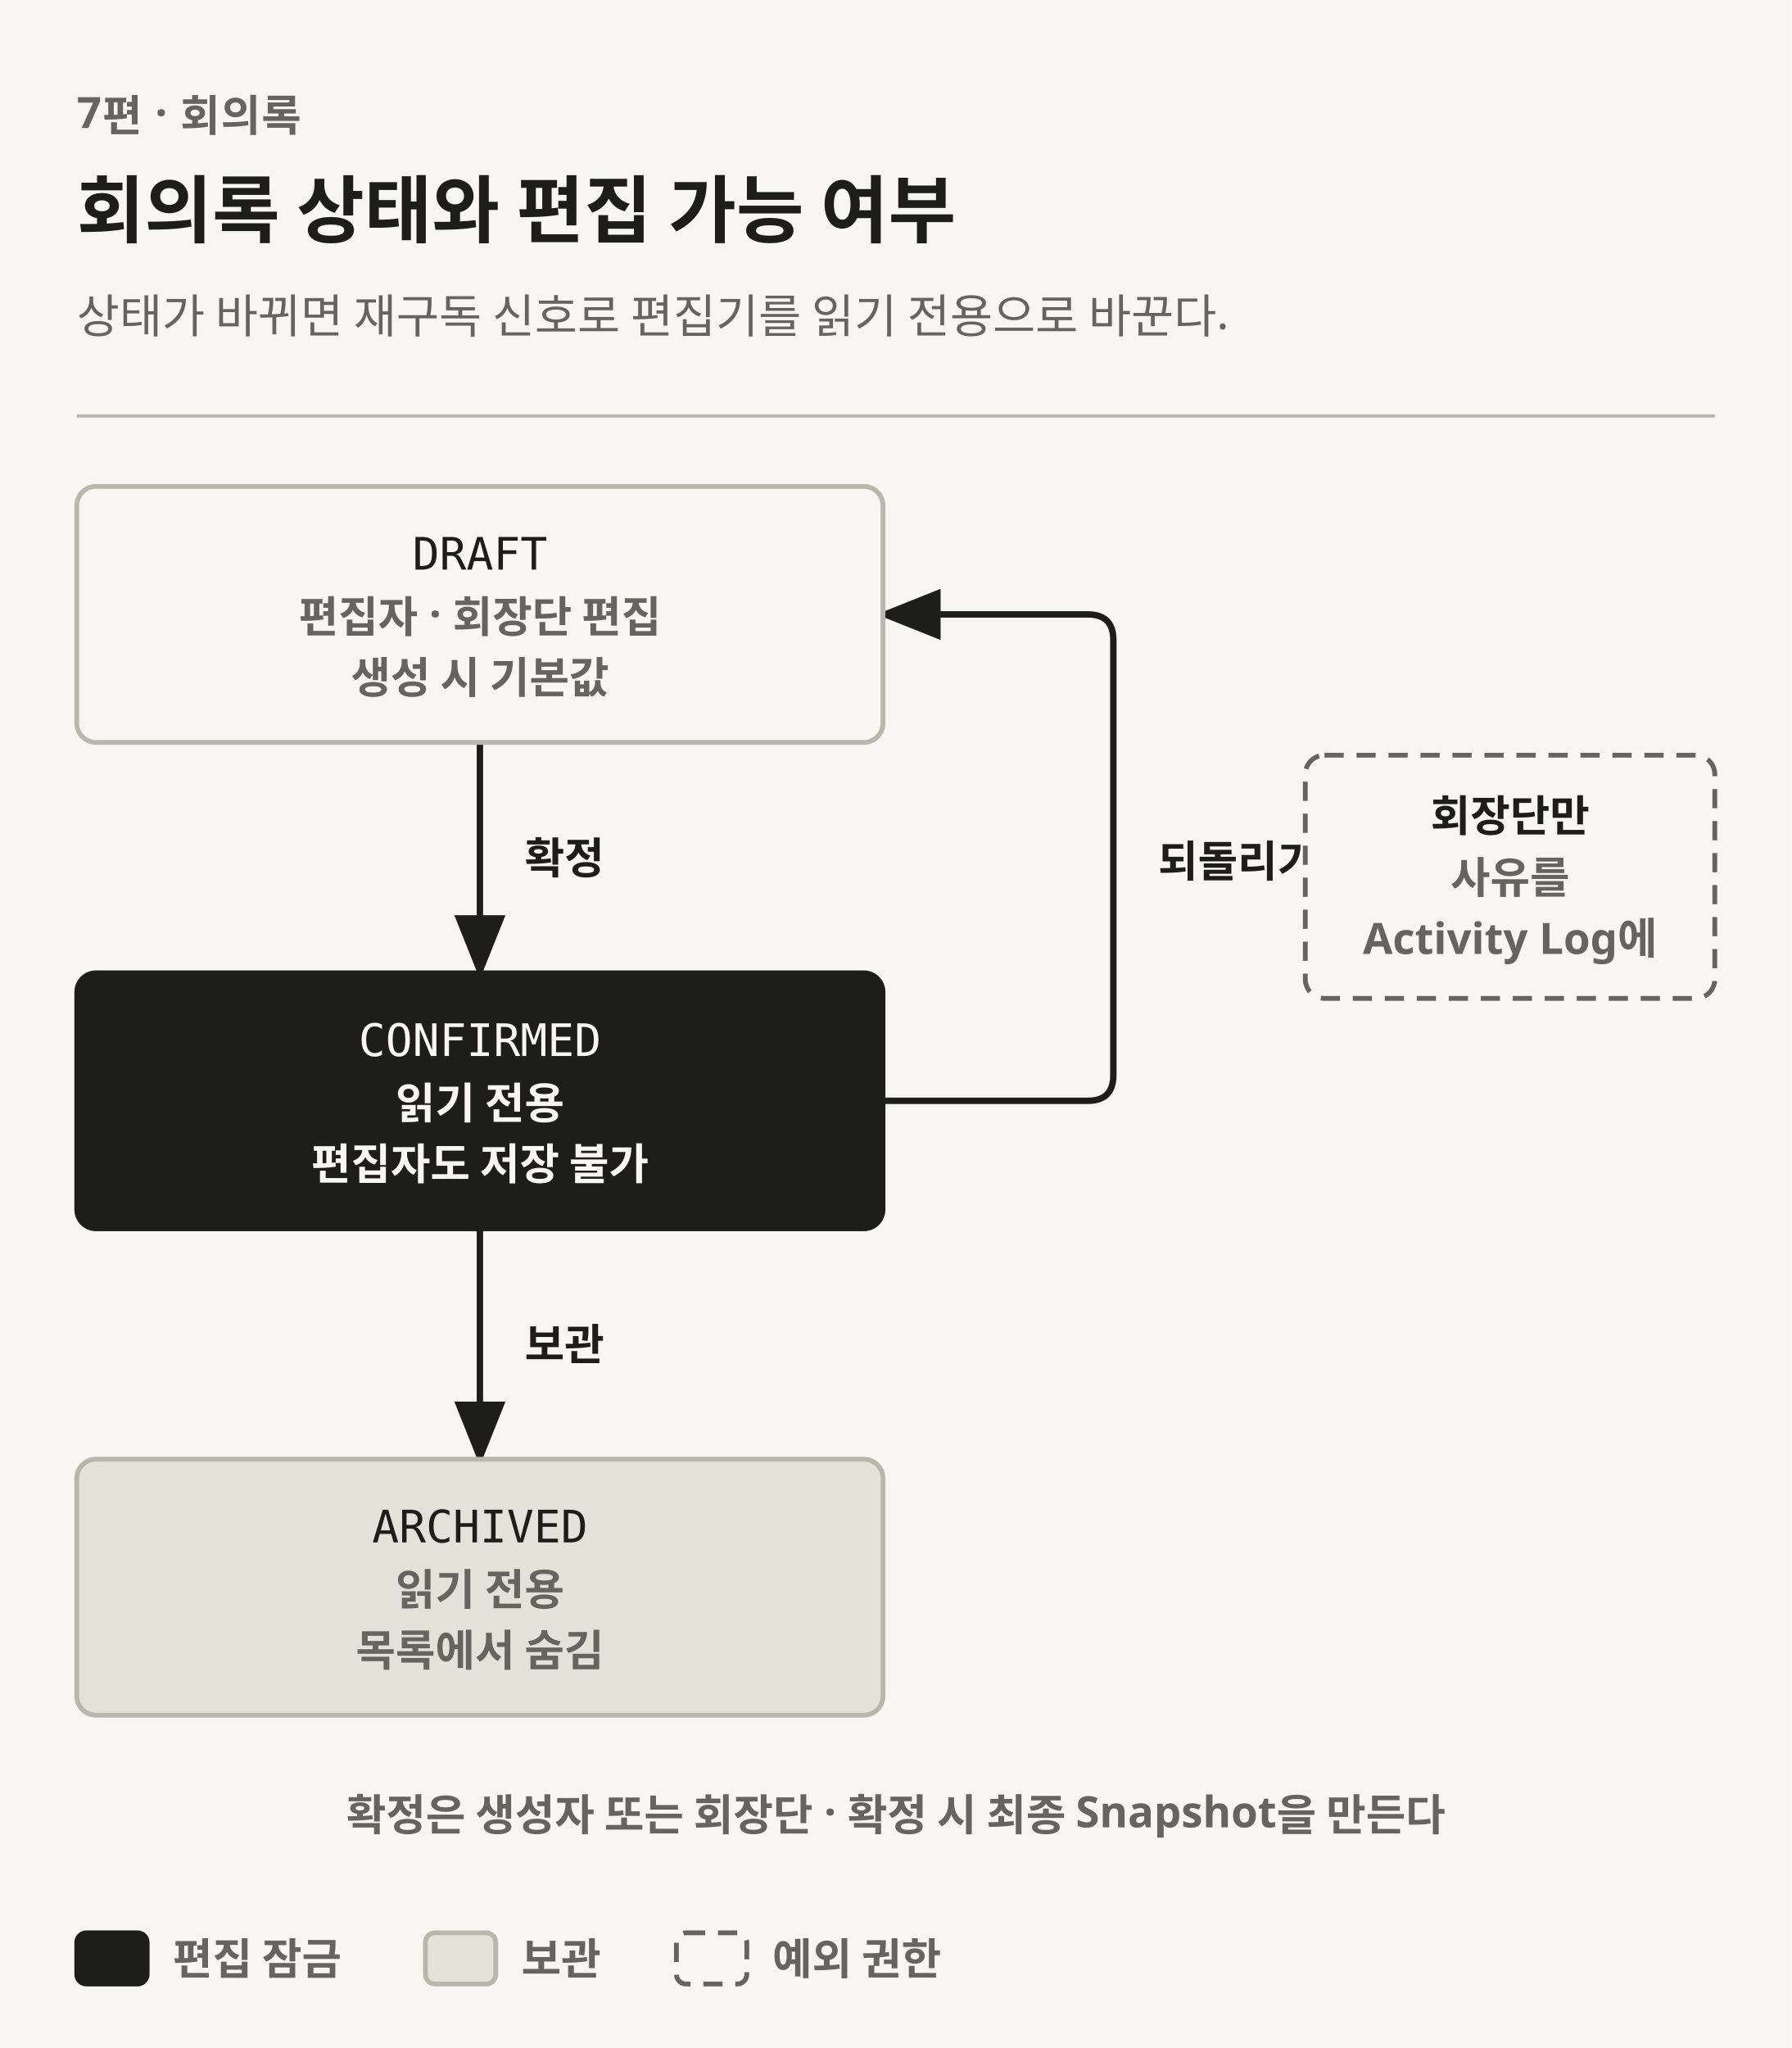
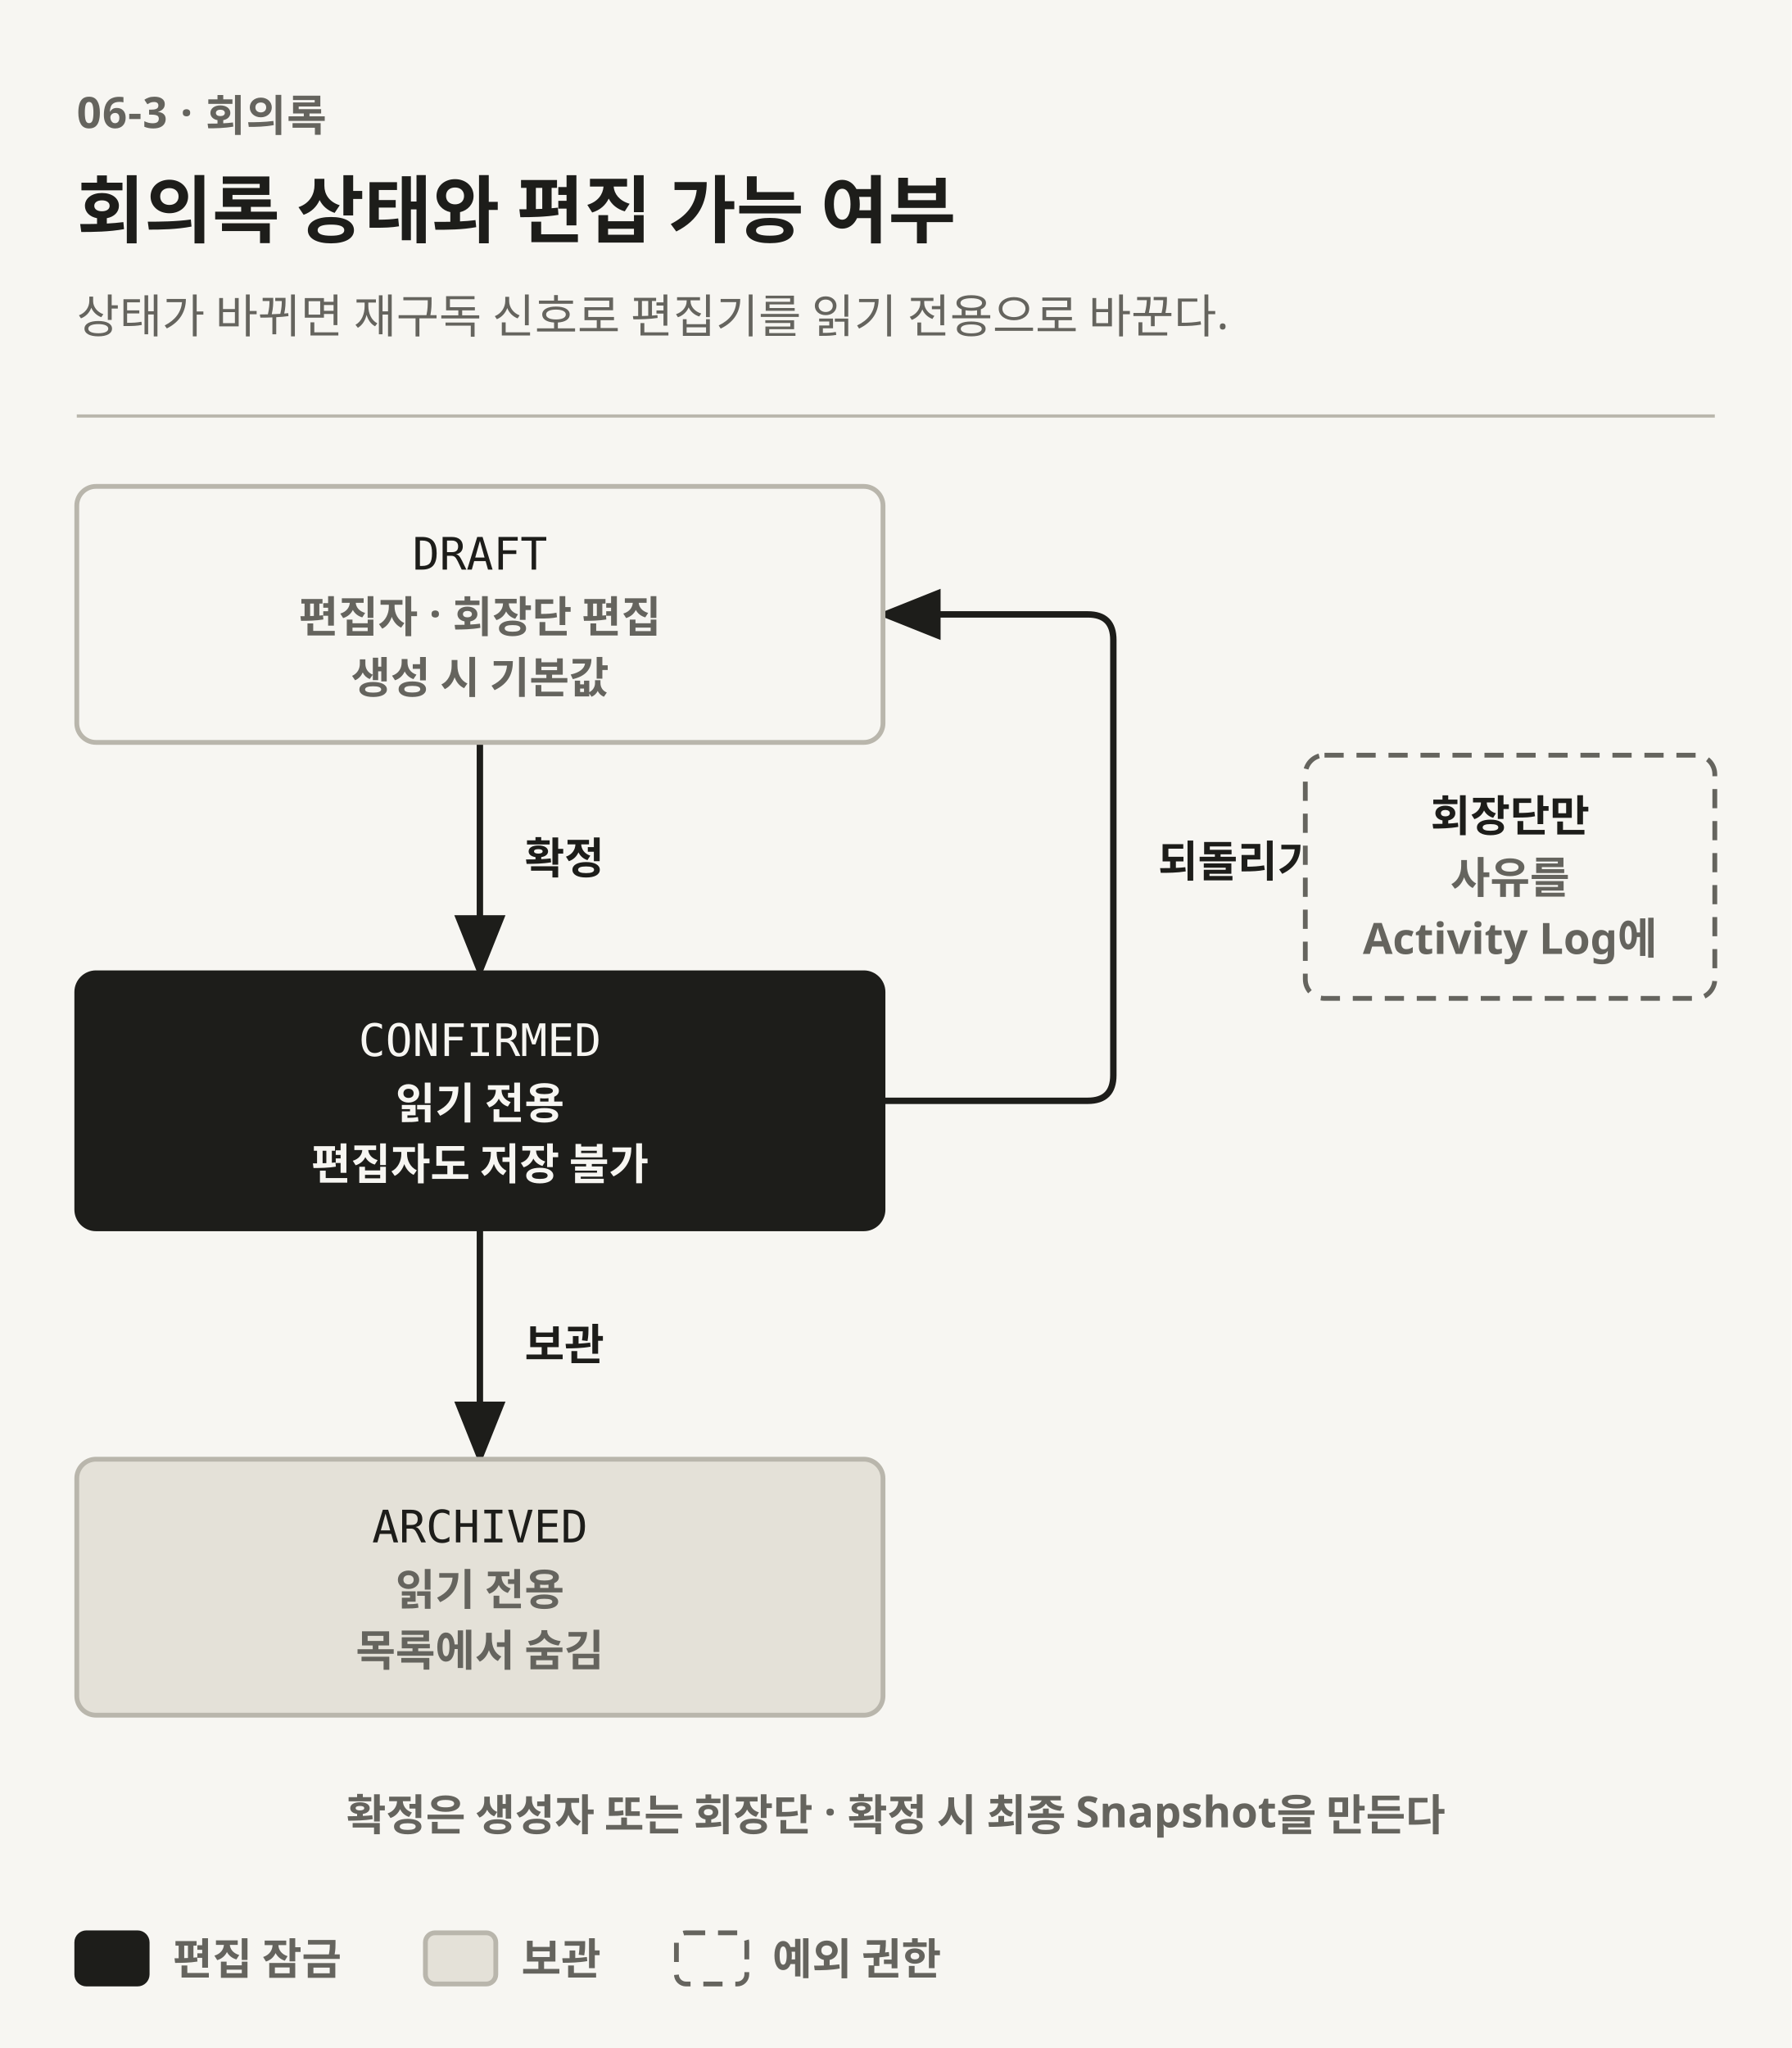
<svg xmlns="http://www.w3.org/2000/svg" viewBox="0 0 560 640" role="img" aria-labelledby="cpg-07a-meeting-states-title cpg-07a-meeting-states-desc">
  <defs>
    <marker id="cpg-07a-meeting-states-a" markerWidth="10" markerHeight="8" refX="9" refY="4" orient="auto-start-reverse">
      <path d="M0,0 L10,4 L0,8 Z" fill="#1d1d1a" />
    </marker>
    <marker id="cpg-07a-meeting-states-m" markerWidth="10" markerHeight="8" refX="9" refY="4" orient="auto-start-reverse">
      <path d="M0,0 L10,4 L0,8 Z" fill="#65645e" />
    </marker>
  </defs>
  <style>.bg{fill:#f7f6f2}.rule{stroke:#b9b6ac;stroke-width:1;fill:none}.node{fill:#f7f6f2;stroke:#b9b6ac;stroke-width:1.5}.zone{fill:#f0eee8;stroke:#b9b6ac;stroke-width:1.5}.deep{fill:#e4e1d8;stroke:#b9b6ac;stroke-width:1.5}.focal{fill:#1d1d1a;stroke:#1d1d1a;stroke-width:1.5}.outside{fill:#f7f6f2;stroke:#65645e;stroke-width:1.5;stroke-dasharray:6 4}.flow{stroke:#1d1d1a;stroke-width:2;fill:none;marker-end:url(#cpg-07a-meeting-states-a)}.dash{stroke:#65645e;stroke-width:1.8;fill:none;stroke-dasharray:7 5;marker-end:url(#cpg-07a-meeting-states-m)}.line{stroke:#1d1d1a;stroke-width:2;fill:none}.soft{stroke:#929087;stroke-width:1.4;fill:none}.boundary{stroke:#65645e;stroke-width:1.5;fill:none;stroke-dasharray:8 6}.mask{fill:#f7f6f2;stroke:none}.tag{font:600 13.5px 'Pretendard','Noto Sans KR','Apple SD Gothic Neo','Malgun Gothic',sans-serif;fill:#65645e;letter-spacing:.02em}.title{font:700 23px 'Pretendard','Noto Sans KR','Apple SD Gothic Neo','Malgun Gothic',sans-serif;fill:#1d1d1a}.subtitle{font:400 14.5px 'Pretendard','Noto Sans KR','Apple SD Gothic Neo','Malgun Gothic',sans-serif;fill:#65645e}.name{font:700 17px 'Pretendard','Noto Sans KR','Apple SD Gothic Neo','Malgun Gothic',sans-serif;fill:#1d1d1a}.body{font:400 15px 'Pretendard','Noto Sans KR','Apple SD Gothic Neo','Malgun Gothic',sans-serif;fill:#1d1d1a}.code{font:500 14px 'D2Coding','JetBrains Mono','Consolas',monospace;fill:#1d1d1a}.small{font:600 13.5px 'Pretendard','Noto Sans KR','Apple SD Gothic Neo','Malgun Gothic',sans-serif;fill:#65645e}.lab{font:700 13.5px 'Pretendard','Noto Sans KR','Apple SD Gothic Neo','Malgun Gothic',sans-serif;fill:#1d1d1a}.inv{fill:#f7f6f2}.big{font:800 22px 'Pretendard','Noto Sans KR','Apple SD Gothic Neo','Malgun Gothic',sans-serif;fill:#1d1d1a}</style>
  <rect class="bg" width="560" height="640" />
-   <text class="tag" x="24" y="40">7편 · 회의록</text>
+   <text class="tag" x="24" y="40">06-3 · 회의록</text>
  <text class="title" x="24" y="74">회의록 상태와 편집 가능 여부</text>
  <text class="subtitle" x="24" y="104">상태가 바뀌면 재구독 신호로 편집기를 읽기 전용으로 바꾼다.</text>
  <line class="rule" x1="24" y1="130" x2="536" y2="130" />
  <path class="flow" d="M150 232 V304" />
  <rect class="mask" x="158.0" y="258" width="38.5" height="21" rx="4" />
  <text class="lab" x="164" y="273">확정</text>
  <path class="flow" d="M150 384 V456" />
  <rect class="mask" x="158.0" y="410" width="38.5" height="21" rx="4" />
  <text class="lab" x="164" y="425">보관</text>
  <path class="flow" d="M276 344 H340 Q348 344 348 336 V200 Q348 192 340 192 H276" />
  <rect class="mask" x="356.0" y="259" width="64.9" height="21" rx="4" />
  <text class="lab" x="362" y="274">되돌리기</text>
  <rect class="node" x="24" y="152" width="252" height="80" rx="6" />
  <text class="code" x="150" y="178.0" text-anchor="middle">DRAFT</text>
  <text class="small" x="150" y="197.6" text-anchor="middle">편집자 · 회장단 편집</text>
  <text class="small" x="150" y="216.6" text-anchor="middle">생성 시 기본값</text>
  <rect class="focal" x="24" y="304" width="252" height="80" rx="6" />
  <text class="code inv" x="150" y="330.0" text-anchor="middle">CONFIRMED</text>
  <text class="small inv" x="150" y="349.6" text-anchor="middle">읽기 전용</text>
  <text class="small inv" x="150" y="368.6" text-anchor="middle">편집자도 저장 불가</text>
  <rect class="deep" x="24" y="456" width="252" height="80" rx="6" />
  <text class="code" x="150" y="482.0" text-anchor="middle">ARCHIVED</text>
  <text class="small" x="150" y="501.6" text-anchor="middle">읽기 전용</text>
  <text class="small" x="150" y="520.6" text-anchor="middle">목록에서 숨김</text>
  <rect class="outside" x="408" y="236" width="128" height="76" rx="6" />
  <text class="lab" x="472" y="259.8" text-anchor="middle">회장단만</text>
  <text class="small" x="472" y="279.1" text-anchor="middle">사유를</text>
  <text class="small" x="472" y="298.1" text-anchor="middle">Activity Log에</text>
  <text class="small" x="280" y="572" text-anchor="middle">확정은 생성자 또는 회장단 · 확정 시 최종 Snapshot을 만든다</text>
  <rect class="focal" x="24" y="604" width="22" height="16" rx="3" />
  <text class="small" x="54" y="617">편집 잠금</text>
  <rect class="deep" x="132.97" y="604" width="22" height="16" rx="3" />
  <text class="small" x="162.97" y="617">보관</text>
  <rect class="outside" x="211.43" y="604" width="22" height="16" rx="3" />
  <text class="small" x="241.43" y="617">예외 권한</text>
</svg>
